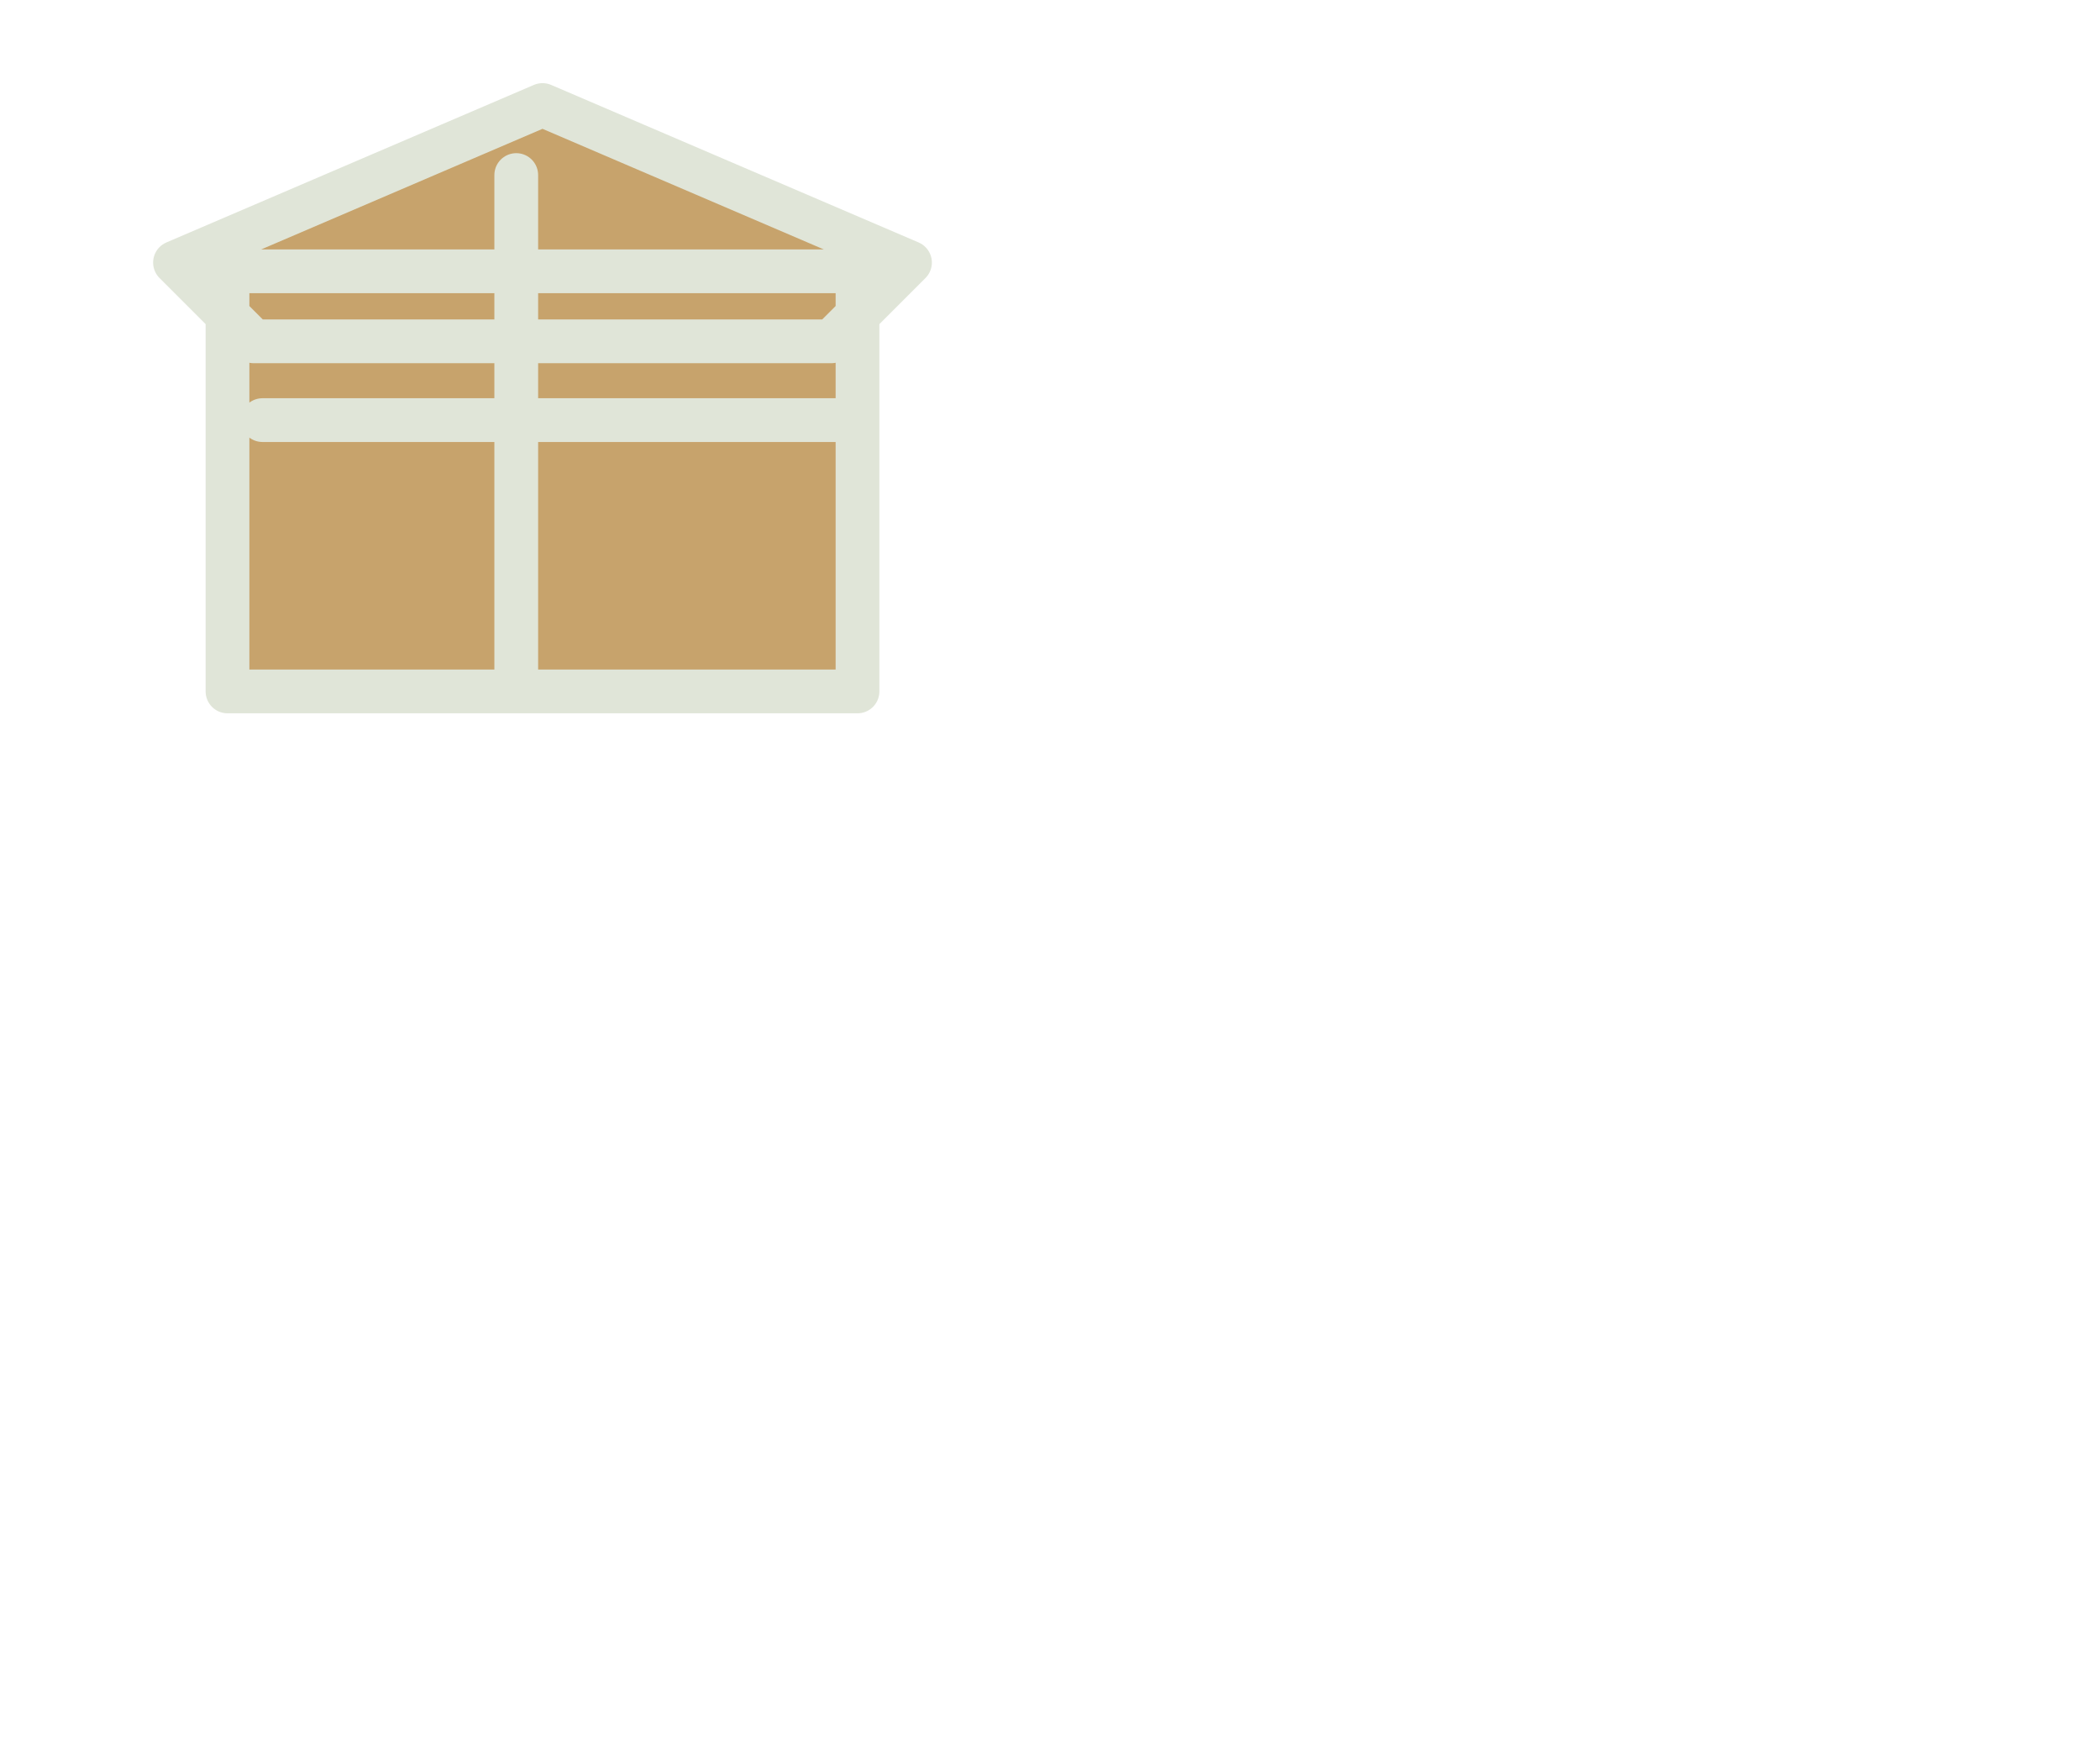
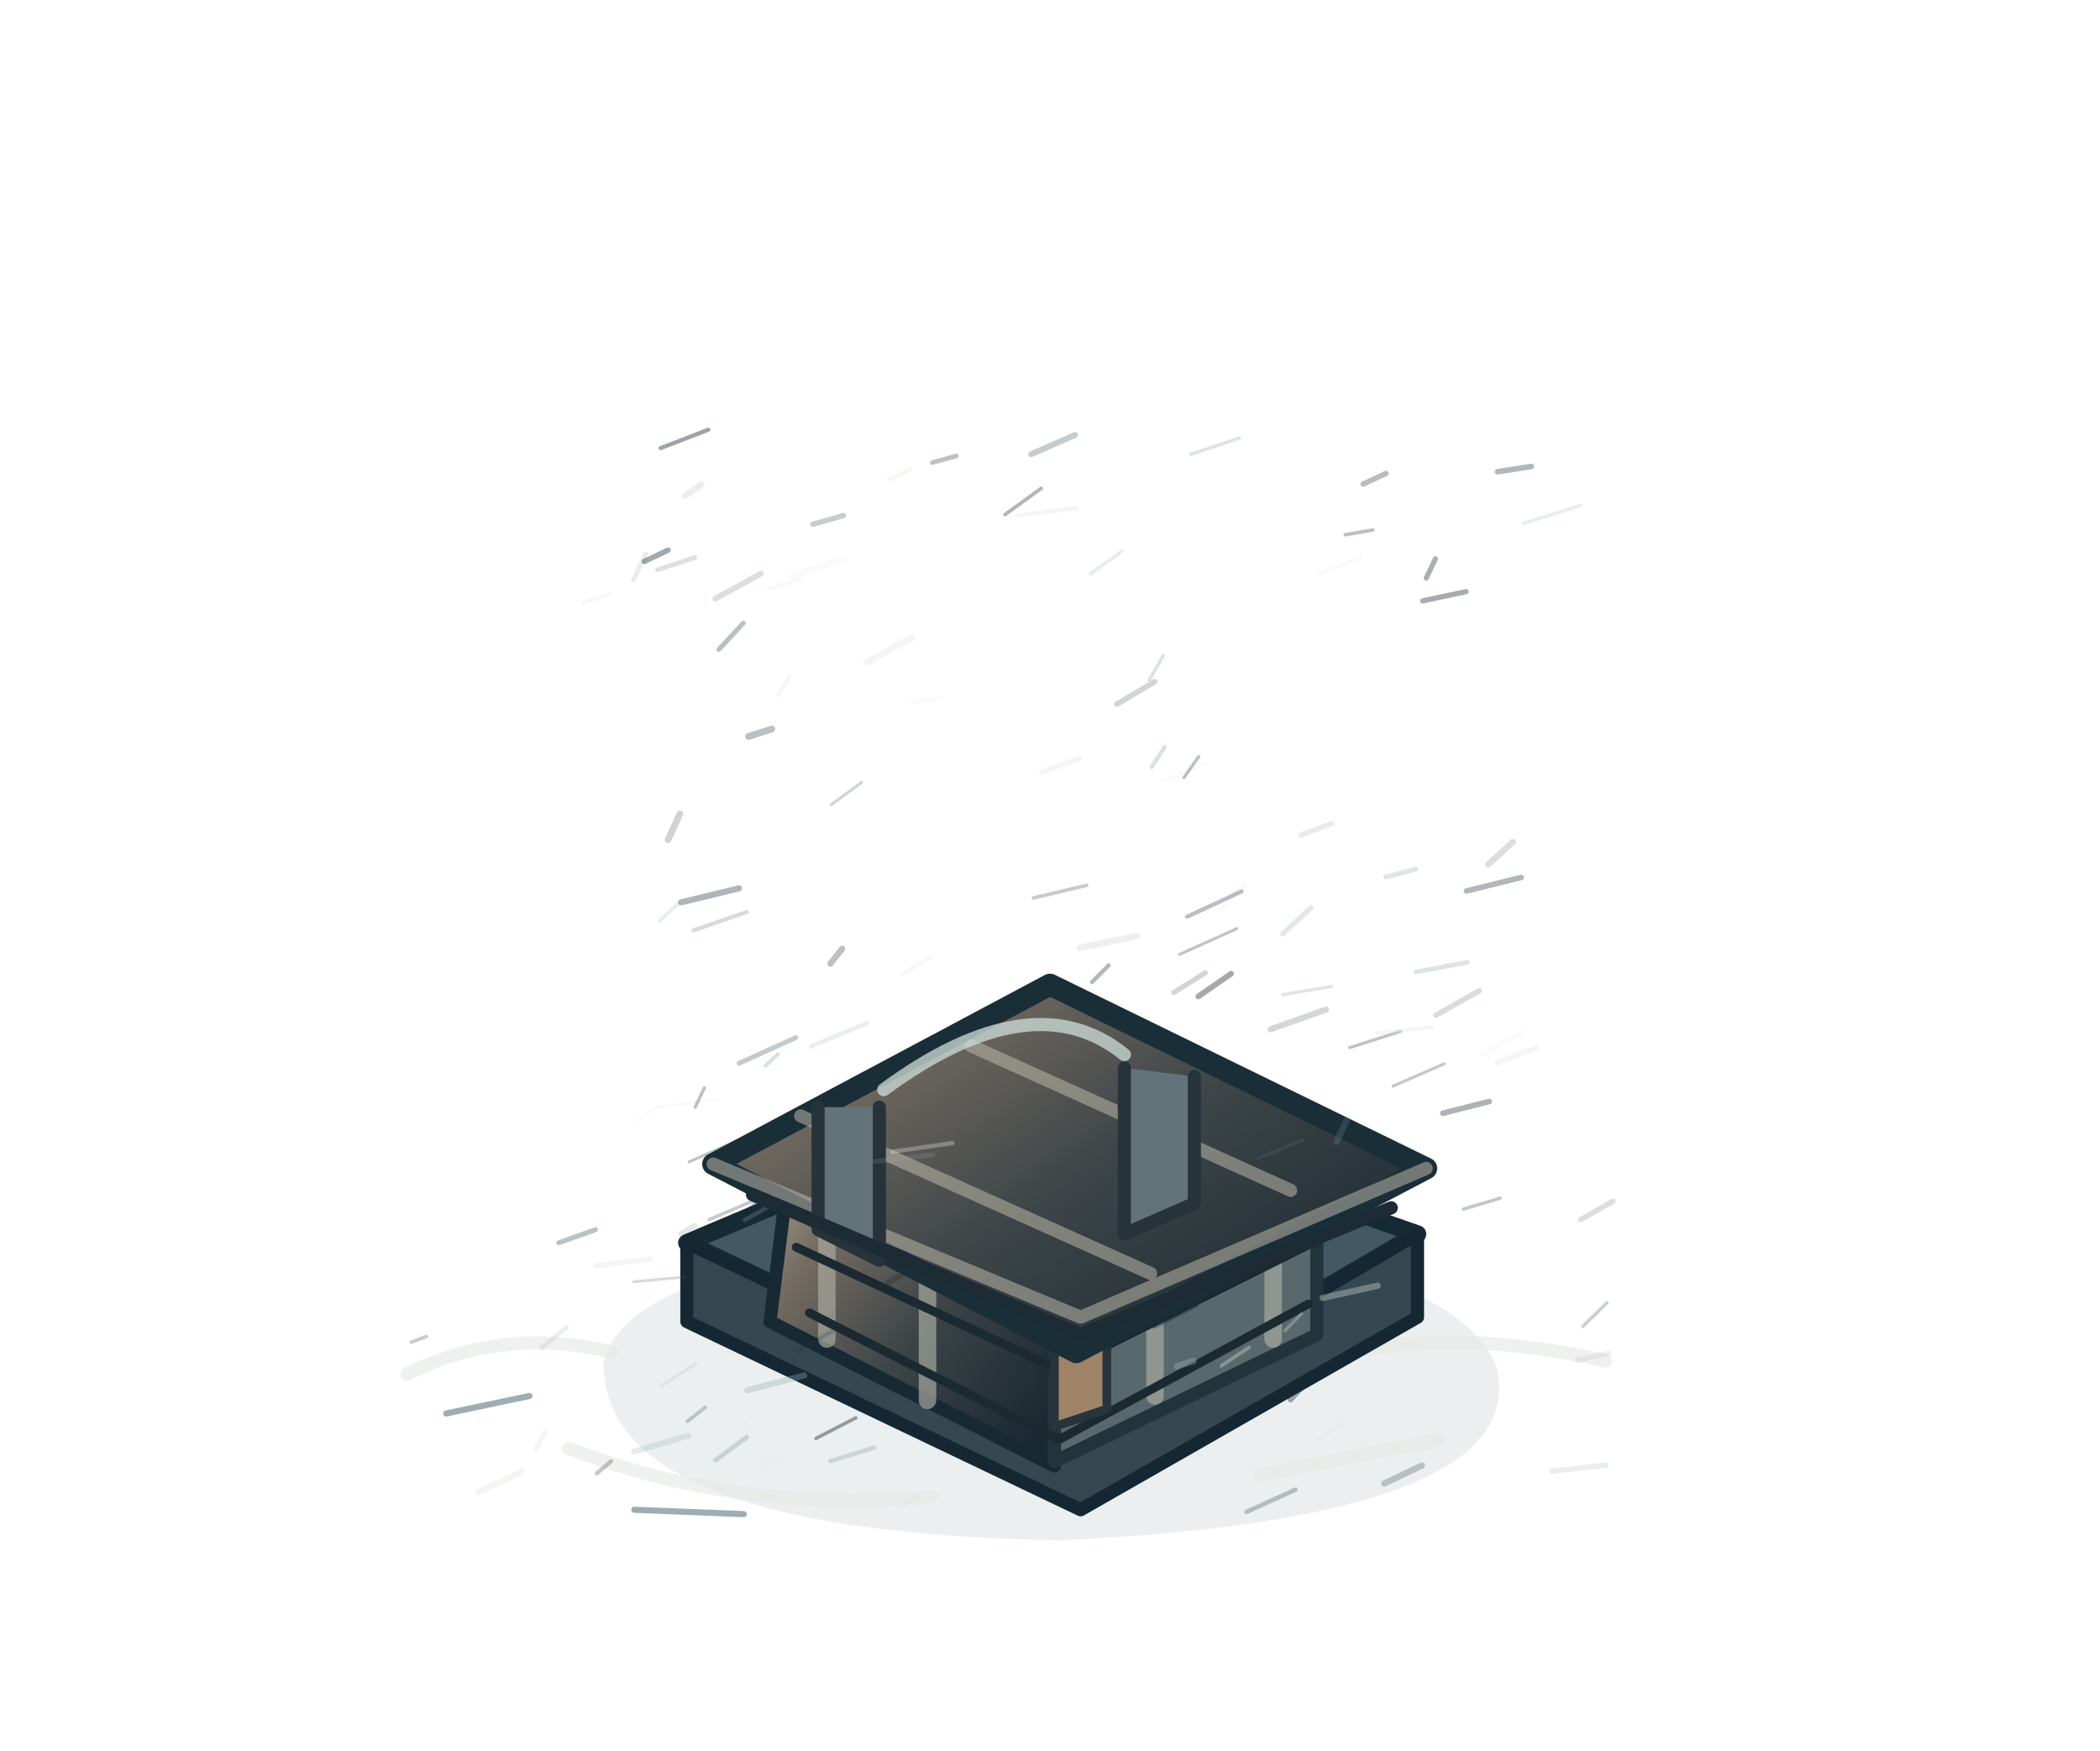
- <svg xmlns="http://www.w3.org/2000/svg" viewBox="0 0 240 200">
-   <path d="M26 31h72v48H26Z M20 30l42-18 42 18-9 9H29Z M59 20v59m-29-31h67" fill="#c7a36c" stroke="#e0e5d8" stroke-width="5" stroke-linejoin="round" stroke-linecap="round" />
+ <svg xmlns="http://www.w3.org/2000/svg" viewBox="0 0 480 400">
+   <defs>
+     <linearGradient id="slate" x1="0" y1="0" x2=".85" y2="1">
+       <stop stop-color="#a6b4b4" />
+       <stop offset=".24" stop-color="#667c87" />
+       <stop offset=".65" stop-color="#2c4551" />
+       <stop offset="1" stop-color="#162a35" />
+     </linearGradient>
+     <linearGradient id="snow" x1=".08" y1="0" x2=".85" y2="1">
+       <stop stop-color="#f1ede0" />
+       <stop offset=".46" stop-color="#cbd7d6" />
+       <stop offset="1" stop-color="#718e9c" />
+     </linearGradient>
+     <linearGradient id="wood" x1="0" y1="0" x2="1" y2=".8">
+       <stop stop-color="#a29b88" />
+       <stop offset=".21" stop-color="#756c62" />
+       <stop offset=".58" stop-color="#3c4447" />
+       <stop offset="1" stop-color="#1b2932" />
+     </linearGradient>
+     <linearGradient id="roof" x1=".18" y1="0" x2=".8" y2="1">
+       <stop stop-color="#96a5a9" />
+       <stop offset=".25" stop-color="#61727c" />
+       <stop offset=".54" stop-color="#394a54" />
+       <stop offset="1" stop-color="#172933" />
+     </linearGradient>
+     <linearGradient id="iron" x1="0" y1="0" x2=".86" y2="1">
+       <stop stop-color="#758992" />
+       <stop offset=".31" stop-color="#30454e" />
+       <stop offset=".69" stop-color="#1a2933" />
+       <stop offset="1" stop-color="#081820" />
+     </linearGradient>
+     <linearGradient id="bone" x1="0" y1="0" x2="1" y2="1">
+       <stop stop-color="#c4c2ae" />
+       <stop offset="1" stop-color="#4e6067" />
+     </linearGradient>
+     <radialGradient id="warm" cx=".47" cy=".52" r=".55">
+       <stop stop-color="#dd985b" stop-opacity=".67" />
+       <stop offset=".5" stop-color="#aa6b41" stop-opacity=".31" />
+       <stop offset="1" stop-color="#aa6b41" stop-opacity="0" />
+     </radialGradient>
+     <clipPath id="roofLeft">
+       <path d="M121 194L237 126 246 200 146 239Z" />
+     </clipPath>
+     <clipPath id="roofRight">
+       <path d="M237 126L361 195 337 240 246 200Z" />
+     </clipPath>
+   </defs>
+   <g stroke-linecap="round" stroke-linejoin="round">
+     <g opacity=".95">
+       <path d="M138 311Q145 285 240 283Q329 284 342 312Q351 347 242 352Q137 350 138 311Z" fill="#7b9198" opacity=".16" />
+       <path d="M93 314q22-11 47-5m158 3q29-10 69-1m-237 20q39 15 83 11m75-5 41-8" fill="none" stroke="#e5e9e1" stroke-width="3" stroke-linejoin="round" stroke-linecap="round" opacity=".65" />
+       <path d="M102 323l19-4m177-4-17 6m-136 24 25 1" fill="none" stroke="#637d87" stroke-width="1.4" stroke-linejoin="round" stroke-linecap="round" opacity=".66" />
+     </g>
+     <g>
+       <path d="M157 284L235 251 324 282 247 327Z" fill="#425865" stroke="#162a34" stroke-width="4" stroke-linejoin="round" stroke-linecap="round" />
+       <path d="M157 284v18l90 43 77-44v-19l-77 45Z" fill="#354852" stroke="#142732" stroke-width="3" stroke-linejoin="round" stroke-linecap="round" />
+       <path d="M180 270l61 27v38l-65-33Z" fill="url(#wood)" stroke="#172a34" stroke-width="3" stroke-linejoin="round" stroke-linecap="round" />
+       <path d="M241 297l60-29v37l-60 29Z" fill="#57696c" stroke="#21333b" stroke-width="3" stroke-linejoin="round" stroke-linecap="round" />
+       <path d="M189 275v31m23-18v32m52-35v34m27-46v33" fill="none" stroke="#a8aaa0" stroke-width="4" stroke-linejoin="round" stroke-linecap="round" opacity=".68" />
+       <path d="M182 285l60 28 60-30M185 300l57 29 57-31" fill="none" stroke="#1b2931" stroke-width="2" stroke-linejoin="round" stroke-linecap="round" />
+       <path d="M241 309l12-2v15l-12 4Z" fill="#9e8367" stroke="#27343c" stroke-width="2" stroke-linejoin="round" stroke-linecap="round" />
+       <g pointer-events="none">
+         <path d="M298.5 268.0l6.6 -2.4" fill="none" stroke="#e6e8de" stroke-width="1.07" stroke-linejoin="round" stroke-linecap="round" opacity="0.39" />
+         <path d="M202.8 293.2l4.9 -2.8" fill="none" stroke="#172b38" stroke-width="1.36" stroke-linejoin="round" stroke-linecap="round" opacity="0.29" />
+         <path d="M123.8 308.0l5.7 -4.7" fill="none" stroke="#96acaf" stroke-width="1.00" stroke-linejoin="round" stroke-linecap="round" opacity="0.19" />
+         <path d="M162.1 278.7l13.3 -5.7" fill="none" stroke="#475e69" stroke-width="0.76" stroke-linejoin="round" stroke-linecap="round" opacity="0.33" />
+         <path d="M279.2 312.1l6.3 -4.2" fill="none" stroke="#e6e8de" stroke-width="0.82" stroke-linejoin="round" stroke-linecap="round" opacity="0.35" />
+         <path d="M171.0 276.6l4.1 -3.3" fill="none" stroke="#172b38" stroke-width="1.15" stroke-linejoin="round" stroke-linecap="round" opacity="0.30" />
+         <path d="M354.7 336.2l12.4 -1.4" fill="none" stroke="#96acaf" stroke-width="1.25" stroke-linejoin="round" stroke-linecap="round" opacity="0.21" />
+         <path d="M94.0 306.7l3.5 -1.3" fill="none" stroke="#475e69" stroke-width="0.82" stroke-linejoin="round" stroke-linecap="round" opacity="0.31" />
+         <path d="M169.6 326.3l2.9 -3.3" fill="none" stroke="#e6e8de" stroke-width="0.69" stroke-linejoin="round" stroke-linecap="round" opacity="0.29" />
+         <path d="M293.8 277.7l8.1 -5.9" fill="none" stroke="#172b38" stroke-width="1.03" stroke-linejoin="round" stroke-linecap="round" opacity="0.26" />
+         <path d="M170.2 278.8l9.3 -5.2" fill="none" stroke="#96acaf" stroke-width="0.99" stroke-linejoin="round" stroke-linecap="round" opacity="0.24" />
+         <path d="M258.6 292.2l3.8 -3.8" fill="none" stroke="#475e69" stroke-width="0.67" stroke-linejoin="round" stroke-linecap="round" opacity="0.29" />
+         <path d="M206.5 344.3l3.3 -2.7" fill="none" stroke="#e6e8de" stroke-width="0.77" stroke-linejoin="round" stroke-linecap="round" opacity="0.42" />
+         <path d="M284.9 345.5l11.2 -5.1" fill="none" stroke="#172b38" stroke-width="1.02" stroke-linejoin="round" stroke-linecap="round" opacity="0.26" />
+         <path d="M155.6 281.9l3.3 -1.9" fill="none" stroke="#96acaf" stroke-width="1.21" stroke-linejoin="round" stroke-linecap="round" opacity="0.27" />
+         <path d="M361.3 278.7l7.4 -4.2" fill="none" stroke="#475e69" stroke-width="1.21" stroke-linejoin="round" stroke-linecap="round" opacity="0.21" />
+         <path d="M174.5 334.6l3.1 -1.4" fill="none" stroke="#e6e8de" stroke-width="1.09" stroke-linejoin="round" stroke-linecap="round" opacity="0.19" />
+         <path d="M263.8 303.0l9.5 -4.8" fill="none" stroke="#172b38" stroke-width="1.26" stroke-linejoin="round" stroke-linecap="round" opacity="0.42" />
+         <path d="M163.5 333.7l7.2 -5.3" fill="none" stroke="#96acaf" stroke-width="1.07" stroke-linejoin="round" stroke-linecap="round" opacity="0.43" />
+         <path d="M334.5 276.3l8.4 -2.5" fill="none" stroke="#475e69" stroke-width="0.77" stroke-linejoin="round" stroke-linecap="round" opacity="0.34" />
+         <path d="M109.5 341.0l9.6 -4.7" fill="none" stroke="#e6e8de" stroke-width="1.44" stroke-linejoin="round" stroke-linecap="round" opacity="0.44" />
+         <path d="M186.5 328.7l9.1 -4.7" fill="none" stroke="#172b38" stroke-width="0.78" stroke-linejoin="round" stroke-linecap="round" opacity="0.43" />
+         <path d="M170.8 317.7l13.0 -3.4" fill="none" stroke="#96acaf" stroke-width="1.39" stroke-linejoin="round" stroke-linecap="round" opacity="0.35" />
+         <path d="M136.4 336.7l3.3 -2.8" fill="none" stroke="#475e69" stroke-width="0.94" stroke-linejoin="round" stroke-linecap="round" opacity="0.34" />
+         <path d="M300.8 328.9l6.2 -3.5" fill="none" stroke="#e6e8de" stroke-width="0.72" stroke-linejoin="round" stroke-linecap="round" opacity="0.42" />
+         <path d="M157.1 324.8l4.1 -3.2" fill="none" stroke="#172b38" stroke-width="0.82" stroke-linejoin="round" stroke-linecap="round" opacity="0.23" />
+         <path d="M144.9 331.7l12.4 -3.6" fill="none" stroke="#96acaf" stroke-width="1.36" stroke-linejoin="round" stroke-linecap="round" opacity="0.25" />
+         <path d="M144.8 292.9l11.8 -1.1" fill="none" stroke="#475e69" stroke-width="0.65" stroke-linejoin="round" stroke-linecap="round" opacity="0.23" />
+         <path d="M302.3 296.6l12.6 -2.8" fill="none" stroke="#e6e8de" stroke-width="1.43" stroke-linejoin="round" stroke-linecap="round" opacity="0.35" />
+         <path d="M182.5 308.8l9.6 -5.8" fill="none" stroke="#172b38" stroke-width="0.95" stroke-linejoin="round" stroke-linecap="round" opacity="0.20" />
+         <path d="M360.6 310.8l7.2 -1.6" fill="none" stroke="#96acaf" stroke-width="1.17" stroke-linejoin="round" stroke-linecap="round" opacity="0.18" />
+         <path d="M127.7 284.0l8.4 -3.0" fill="none" stroke="#475e69" stroke-width="1.13" stroke-linejoin="round" stroke-linecap="round" opacity="0.38" />
+         <path d="M122.5 331.1l2.2 -4.0" fill="none" stroke="#e6e8de" stroke-width="1.08" stroke-linejoin="round" stroke-linecap="round" opacity="0.41" />
+         <path d="M232.0 311.6l5.9 -1.3" fill="none" stroke="#172b38" stroke-width="0.74" stroke-linejoin="round" stroke-linecap="round" opacity="0.21" />
+         <path d="M151.1 316.7l8.0 -5.1" fill="none" stroke="#96acaf" stroke-width="0.72" stroke-linejoin="round" stroke-linecap="round" opacity="0.18" />
+         <path d="M248.5 305.4l4.6 -5.0" fill="none" stroke="#475e69" stroke-width="1.08" stroke-linejoin="round" stroke-linecap="round" opacity="0.36" />
+         <path d="M136.1 289.3l12.5 -1.6" fill="none" stroke="#e6e8de" stroke-width="1.20" stroke-linejoin="round" stroke-linecap="round" opacity="0.38" />
+         <path d="M316.4 339.0l8.6 -4.1" fill="none" stroke="#172b38" stroke-width="1.43" stroke-linejoin="round" stroke-linecap="round" opacity="0.24" />
+         <path d="M276.2 290.5l9.7 -5.8" fill="none" stroke="#96acaf" stroke-width="1.44" stroke-linejoin="round" stroke-linecap="round" opacity="0.26" />
+         <path d="M361.8 303.1l5.5 -5.4" fill="none" stroke="#475e69" stroke-width="0.78" stroke-linejoin="round" stroke-linecap="round" opacity="0.29" />
+         <path d="M293.7 304.1l3.8 -3.9" fill="none" stroke="#e6e8de" stroke-width="0.70" stroke-linejoin="round" stroke-linecap="round" opacity="0.31" />
+         <path d="M295.0 319.8l2.4 -2.7" fill="none" stroke="#172b38" stroke-width="1.34" stroke-linejoin="round" stroke-linecap="round" opacity="0.38" />
+         <path d="M269.0 312.2l3.8 -1.2" fill="none" stroke="#96acaf" stroke-width="1.47" stroke-linejoin="round" stroke-linecap="round" opacity="0.43" />
+         <path d="M189.8 333.9l10.0 -3.1" fill="none" stroke="#475e69" stroke-width="1.01" stroke-linejoin="round" stroke-linecap="round" opacity="0.19" />
+       </g>
+     </g>
+     <g>
+       <path d="M163 266L240 225 326 267 246 309Z" fill="url(#wood)" stroke="#1a2e38" stroke-width="5" stroke-linejoin="round" stroke-linecap="round" />
+       <path d="M163 266l84 35 79-34M183 255l80 36m-41-52 73 33" fill="none" stroke="#c1bbac" stroke-width="3" stroke-linejoin="round" stroke-linecap="round" opacity=".52" />
+       <path d="M187 253v28l14 7v-35m56-9v38l16-7v-29" fill="#63737a" stroke="#26333b" stroke-width="3" stroke-linejoin="round" stroke-linecap="round" />
+       <path d="M202 249q34-25 55-8" fill="none" stroke="#cddbd7" stroke-width="3" stroke-linejoin="round" stroke-linecap="round" opacity=".76" />
+       <path d="M172 273l75 32 71-29" fill="none" stroke="#1d2b34" stroke-width="3" stroke-linejoin="round" stroke-linecap="round" />
+       <g pointer-events="none">
+         <path d="M301.3 131.3l10.0 -4.2" fill="none" stroke="#e6e8de" stroke-width="0.75" stroke-linejoin="round" stroke-linecap="round" opacity="0.24" />
+         <path d="M326.0 132.1l2.1 -4.4" fill="none" stroke="#172b38" stroke-width="1.17" stroke-linejoin="round" stroke-linecap="round" opacity="0.37" />
+         <path d="M297.4 190.8l7.0 -2.6" fill="none" stroke="#96acaf" stroke-width="1.19" stroke-linejoin="round" stroke-linecap="round" opacity="0.24" />
+         <path d="M249.6 224.4l3.8 -3.8" fill="none" stroke="#475e69" stroke-width="0.93" stroke-linejoin="round" stroke-linecap="round" opacity="0.44" />
+         <path d="M279.2 207.5l5.1 -5.4" fill="none" stroke="#e6e8de" stroke-width="1.21" stroke-linejoin="round" stroke-linecap="round" opacity="0.22" />
+         <path d="M236.2 205.2l12.2 -2.9" fill="none" stroke="#172b38" stroke-width="0.81" stroke-linejoin="round" stroke-linecap="round" opacity="0.25" />
+         <path d="M156.6 113.3l3.7 -2.6" fill="none" stroke="#96acaf" stroke-width="1.44" stroke-linejoin="round" stroke-linecap="round" opacity="0.21" />
+         <path d="M163.5 136.8l10.4 -5.7" fill="none" stroke="#475e69" stroke-width="1.32" stroke-linejoin="round" stroke-linecap="round" opacity="0.20" />
+         <path d="M232.4 117.8l13.6 -1.7" fill="none" stroke="#e6e8de" stroke-width="0.97" stroke-linejoin="round" stroke-linecap="round" opacity="0.38" />
+         <path d="M273.9 227.7l7.5 -5.2" fill="none" stroke="#172b38" stroke-width="1.30" stroke-linejoin="round" stroke-linecap="round" opacity="0.40" />
+         <path d="M150.3 130.2l8.5 -2.8" fill="none" stroke="#96acaf" stroke-width="1.05" stroke-linejoin="round" stroke-linecap="round" opacity="0.36" />
+         <path d="M340.2 197.5l5.6 -5.1" fill="none" stroke="#475e69" stroke-width="1.43" stroke-linejoin="round" stroke-linecap="round" opacity="0.21" />
+         <path d="M238.1 176.4l8.7 -3.1" fill="none" stroke="#e6e8de" stroke-width="1.18" stroke-linejoin="round" stroke-linecap="round" opacity="0.42" />
+         <path d="M311.6 110.6l5.2 -2.4" fill="none" stroke="#172b38" stroke-width="1.24" stroke-linejoin="round" stroke-linecap="round" opacity="0.31" />
+         <path d="M293.2 213.4l6.5 -6.0" fill="none" stroke="#96acaf" stroke-width="1.18" stroke-linejoin="round" stroke-linecap="round" opacity="0.28" />
+         <path d="M152.7 191.9l2.7 -5.9" fill="none" stroke="#475e69" stroke-width="1.54" stroke-linejoin="round" stroke-linecap="round" opacity="0.27" />
+         <path d="M150.6 253.0l12.9 -1.7" fill="none" stroke="#e6e8de" stroke-width="0.75" stroke-linejoin="round" stroke-linecap="round" opacity="0.19" />
+         <path d="M164.3 148.4l5.6 -6.0" fill="none" stroke="#172b38" stroke-width="1.09" stroke-linejoin="round" stroke-linecap="round" opacity="0.30" />
+         <path d="M272.2 103.8l11.1 -3.7" fill="none" stroke="#96acaf" stroke-width="0.74" stroke-linejoin="round" stroke-linecap="round" opacity="0.34" />
+         <path d="M271.3 209.5l12.5 -5.8" fill="none" stroke="#475e69" stroke-width="0.94" stroke-linejoin="round" stroke-linecap="round" opacity="0.39" />
+         <path d="M206.1 222.7l6.7 -4.1" fill="none" stroke="#e6e8de" stroke-width="0.78" stroke-linejoin="round" stroke-linecap="round" opacity="0.32" />
+         <path d="M335.2 203.6l12.5 -3.1" fill="none" stroke="#172b38" stroke-width="1.27" stroke-linejoin="round" stroke-linecap="round" opacity="0.34" />
+         <path d="M305.5 260.9l2.5 -5.3" fill="none" stroke="#96acaf" stroke-width="1.47" stroke-linejoin="round" stroke-linecap="round" opacity="0.19" />
+         <path d="M307.5 122.2l6.3 -1.1" fill="none" stroke="#475e69" stroke-width="0.81" stroke-linejoin="round" stroke-linecap="round" opacity="0.39" />
+         <path d="M266.0 178.4l9.7 -3.9" fill="none" stroke="#e6e8de" stroke-width="0.84" stroke-linejoin="round" stroke-linecap="round" opacity="0.19" />
+         <path d="M189.8 220.2l2.7 -3.4" fill="none" stroke="#172b38" stroke-width="1.40" stroke-linejoin="round" stroke-linecap="round" opacity="0.29" />
+         <path d="M200.1 265.4l13.2 -1.5" fill="none" stroke="#96acaf" stroke-width="1.10" stroke-linejoin="round" stroke-linecap="round" opacity="0.19" />
+         <path d="M268.3 226.8l7.2 -4.5" fill="none" stroke="#475e69" stroke-width="1.15" stroke-linejoin="round" stroke-linecap="round" opacity="0.26" />
+         <path d="M338.9 240.9l8.8 -4.8" fill="none" stroke="#e6e8de" stroke-width="1.21" stroke-linejoin="round" stroke-linecap="round" opacity="0.18" />
+         <path d="M158.9 253.0l2.1 -4.4" fill="none" stroke="#172b38" stroke-width="0.75" stroke-linejoin="round" stroke-linecap="round" opacity="0.29" />
+         <path d="M348.2 119.6l13.1 -4.1" fill="none" stroke="#96acaf" stroke-width="0.81" stroke-linejoin="round" stroke-linecap="round" opacity="0.22" />
+         <path d="M318.4 248.2l11.7 -5.1" fill="none" stroke="#475e69" stroke-width="0.68" stroke-linejoin="round" stroke-linecap="round" opacity="0.33" />
+         <path d="M181.3 131.6l11.0 -3.7" fill="none" stroke="#e6e8de" stroke-width="1.50" stroke-linejoin="round" stroke-linecap="round" opacity="0.20" />
+         <path d="M270.6 177.7l3.4 -4.8" fill="none" stroke="#172b38" stroke-width="0.72" stroke-linejoin="round" stroke-linecap="round" opacity="0.30" />
+         <path d="M262.7 155.4l3.2 -5.6" fill="none" stroke="#96acaf" stroke-width="0.75" stroke-linejoin="round" stroke-linecap="round" opacity="0.35" />
+         <path d="M171.1 168.3l5.3 -1.7" fill="none" stroke="#475e69" stroke-width="1.54" stroke-linejoin="round" stroke-linecap="round" opacity="0.39" />
+         <path d="M177.7 158.9l2.8 -4.3" fill="none" stroke="#e6e8de" stroke-width="0.86" stroke-linejoin="round" stroke-linecap="round" opacity="0.37" />
+         <path d="M290.4 235.2l12.7 -4.5" fill="none" stroke="#172b38" stroke-width="1.38" stroke-linejoin="round" stroke-linecap="round" opacity="0.19" />
+         <path d="M150.8 210.4l4.2 -3.9" fill="none" stroke="#96acaf" stroke-width="0.87" stroke-linejoin="round" stroke-linecap="round" opacity="0.20" />
+         <path d="M308.5 239.4l11.6 -3.7" fill="none" stroke="#475e69" stroke-width="0.71" stroke-linejoin="round" stroke-linecap="round" opacity="0.37" />
+         <path d="M198.1 151.4l10.3 -5.7" fill="none" stroke="#e6e8de" stroke-width="1.54" stroke-linejoin="round" stroke-linecap="round" opacity="0.40" />
+         <path d="M151.0 102.4l10.9 -4.2" fill="none" stroke="#172b38" stroke-width="0.93" stroke-linejoin="round" stroke-linecap="round" opacity="0.43" />
+         <path d="M246.8 216.6l13.1 -2.7" fill="none" stroke="#96acaf" stroke-width="1.48" stroke-linejoin="round" stroke-linecap="round" opacity="0.18" />
+         <path d="M190.0 183.9l6.9 -5.1" fill="none" stroke="#475e69" stroke-width="0.71" stroke-linejoin="round" stroke-linecap="round" opacity="0.26" />
+         <path d="M176.0 134.5l7.1 -2.3" fill="none" stroke="#e6e8de" stroke-width="0.72" stroke-linejoin="round" stroke-linecap="round" opacity="0.32" />
+         <path d="M229.7 117.6l8.3 -6.0" fill="none" stroke="#172b38" stroke-width="0.83" stroke-linejoin="round" stroke-linecap="round" opacity="0.34" />
+         <path d="M323.7 222.1l11.7 -2.2" fill="none" stroke="#96acaf" stroke-width="1.05" stroke-linejoin="round" stroke-linecap="round" opacity="0.34" />
+         <path d="M269.6 218.1l13.1 -5.9" fill="none" stroke="#475e69" stroke-width="0.67" stroke-linejoin="round" stroke-linecap="round" opacity="0.36" />
+         <path d="M203.2 109.5l4.9 -2.2" fill="none" stroke="#e6e8de" stroke-width="0.94" stroke-linejoin="round" stroke-linecap="round" opacity="0.36" />
+         <path d="M155.7 206.2l13.2 -3.2" fill="none" stroke="#172b38" stroke-width="1.40" stroke-linejoin="round" stroke-linecap="round" opacity="0.35" />
+         <path d="M263.2 175.3l3.0 -4.6" fill="none" stroke="#96acaf" stroke-width="0.95" stroke-linejoin="round" stroke-linecap="round" opacity="0.36" />
+         <path d="M342.3 107.8l7.7 -1.2" fill="none" stroke="#475e69" stroke-width="1.28" stroke-linejoin="round" stroke-linecap="round" opacity="0.44" />
+         <path d="M145.4 255.9l4.9 -3.0" fill="none" stroke="#e6e8de" stroke-width="0.67" stroke-linejoin="round" stroke-linecap="round" opacity="0.20" />
+         <path d="M325.2 137.3l9.9 -2.1" fill="none" stroke="#172b38" stroke-width="1.19" stroke-linejoin="round" stroke-linecap="round" opacity="0.39" />
+         <path d="M144.8 132.5l2.8 -5.9" fill="none" stroke="#96acaf" stroke-width="1.08" stroke-linejoin="round" stroke-linecap="round" opacity="0.23" />
+         <path d="M158.5 212.6l12.2 -4.2" fill="none" stroke="#475e69" stroke-width="0.93" stroke-linejoin="round" stroke-linecap="round" opacity="0.23" />
+         <path d="M314.7 236.1l12.8 -1.4" fill="none" stroke="#e6e8de" stroke-width="0.82" stroke-linejoin="round" stroke-linecap="round" opacity="0.39" />
+         <path d="M185.8 119.8l7.0 -2.0" fill="none" stroke="#172b38" stroke-width="1.20" stroke-linejoin="round" stroke-linecap="round" opacity="0.24" />
+         <path d="M293.2 227.3l11.2 -1.9" fill="none" stroke="#96acaf" stroke-width="0.73" stroke-linejoin="round" stroke-linecap="round" opacity="0.31" />
+         <path d="M328.2 232.0l9.9 -5.6" fill="none" stroke="#475e69" stroke-width="1.24" stroke-linejoin="round" stroke-linecap="round" opacity="0.22" />
+         <path d="M342.2 242.9l8.9 -3.5" fill="none" stroke="#e6e8de" stroke-width="1.25" stroke-linejoin="round" stroke-linecap="round" opacity="0.39" />
+         <path d="M329.8 254.4l10.6 -2.7" fill="none" stroke="#172b38" stroke-width="1.28" stroke-linejoin="round" stroke-linecap="round" opacity="0.36" />
+         <path d="M185.4 239.1l12.8 -5.3" fill="none" stroke="#96acaf" stroke-width="1.01" stroke-linejoin="round" stroke-linecap="round" opacity="0.20" />
+         <path d="M213.1 105.7l5.5 -1.5" fill="none" stroke="#475e69" stroke-width="1.05" stroke-linejoin="round" stroke-linecap="round" opacity="0.38" />
+         <path d="M208.4 160.6l6.5 -1.1" fill="none" stroke="#e6e8de" stroke-width="0.67" stroke-linejoin="round" stroke-linecap="round" opacity="0.26" />
+         <path d="M255.3 160.9l8.6 -5.1" fill="none" stroke="#172b38" stroke-width="1.27" stroke-linejoin="round" stroke-linecap="round" opacity="0.20" />
+         <path d="M175.0 243.5l2.8 -2.6" fill="none" stroke="#96acaf" stroke-width="0.89" stroke-linejoin="round" stroke-linecap="round" opacity="0.37" />
+         <path d="M287.6 264.7l10.1 -4.2" fill="none" stroke="#475e69" stroke-width="0.70" stroke-linejoin="round" stroke-linecap="round" opacity="0.40" />
+         <path d="M133.2 137.7l6.4 -2.0" fill="none" stroke="#e6e8de" stroke-width="0.88" stroke-linejoin="round" stroke-linecap="round" opacity="0.28" />
+         <path d="M157.5 265.5l10.9 -4.8" fill="none" stroke="#172b38" stroke-width="0.66" stroke-linejoin="round" stroke-linecap="round" opacity="0.28" />
+         <path d="M316.8 200.4l6.8 -1.8" fill="none" stroke="#96acaf" stroke-width="1.12" stroke-linejoin="round" stroke-linecap="round" opacity="0.32" />
+         <path d="M168.9 243.0l13.0 -5.9" fill="none" stroke="#475e69" stroke-width="1.09" stroke-linejoin="round" stroke-linecap="round" opacity="0.33" />
+         <path d="M203.9 263.2l13.8 -2.0" fill="none" stroke="#e6e8de" stroke-width="0.98" stroke-linejoin="round" stroke-linecap="round" opacity="0.33" />
+         <path d="M147.3 128.3l5.4 -2.6" fill="none" stroke="#172b38" stroke-width="1.23" stroke-linejoin="round" stroke-linecap="round" opacity="0.41" />
+         <path d="M249.3 131.1l7.1 -5.1" fill="none" stroke="#96acaf" stroke-width="0.80" stroke-linejoin="round" stroke-linecap="round" opacity="0.23" />
+         <path d="M235.7 103.8l10.0 -4.4" fill="none" stroke="#475e69" stroke-width="1.34" stroke-linejoin="round" stroke-linecap="round" opacity="0.32" />
+       </g>
+     </g>
+   </g>
</svg>
